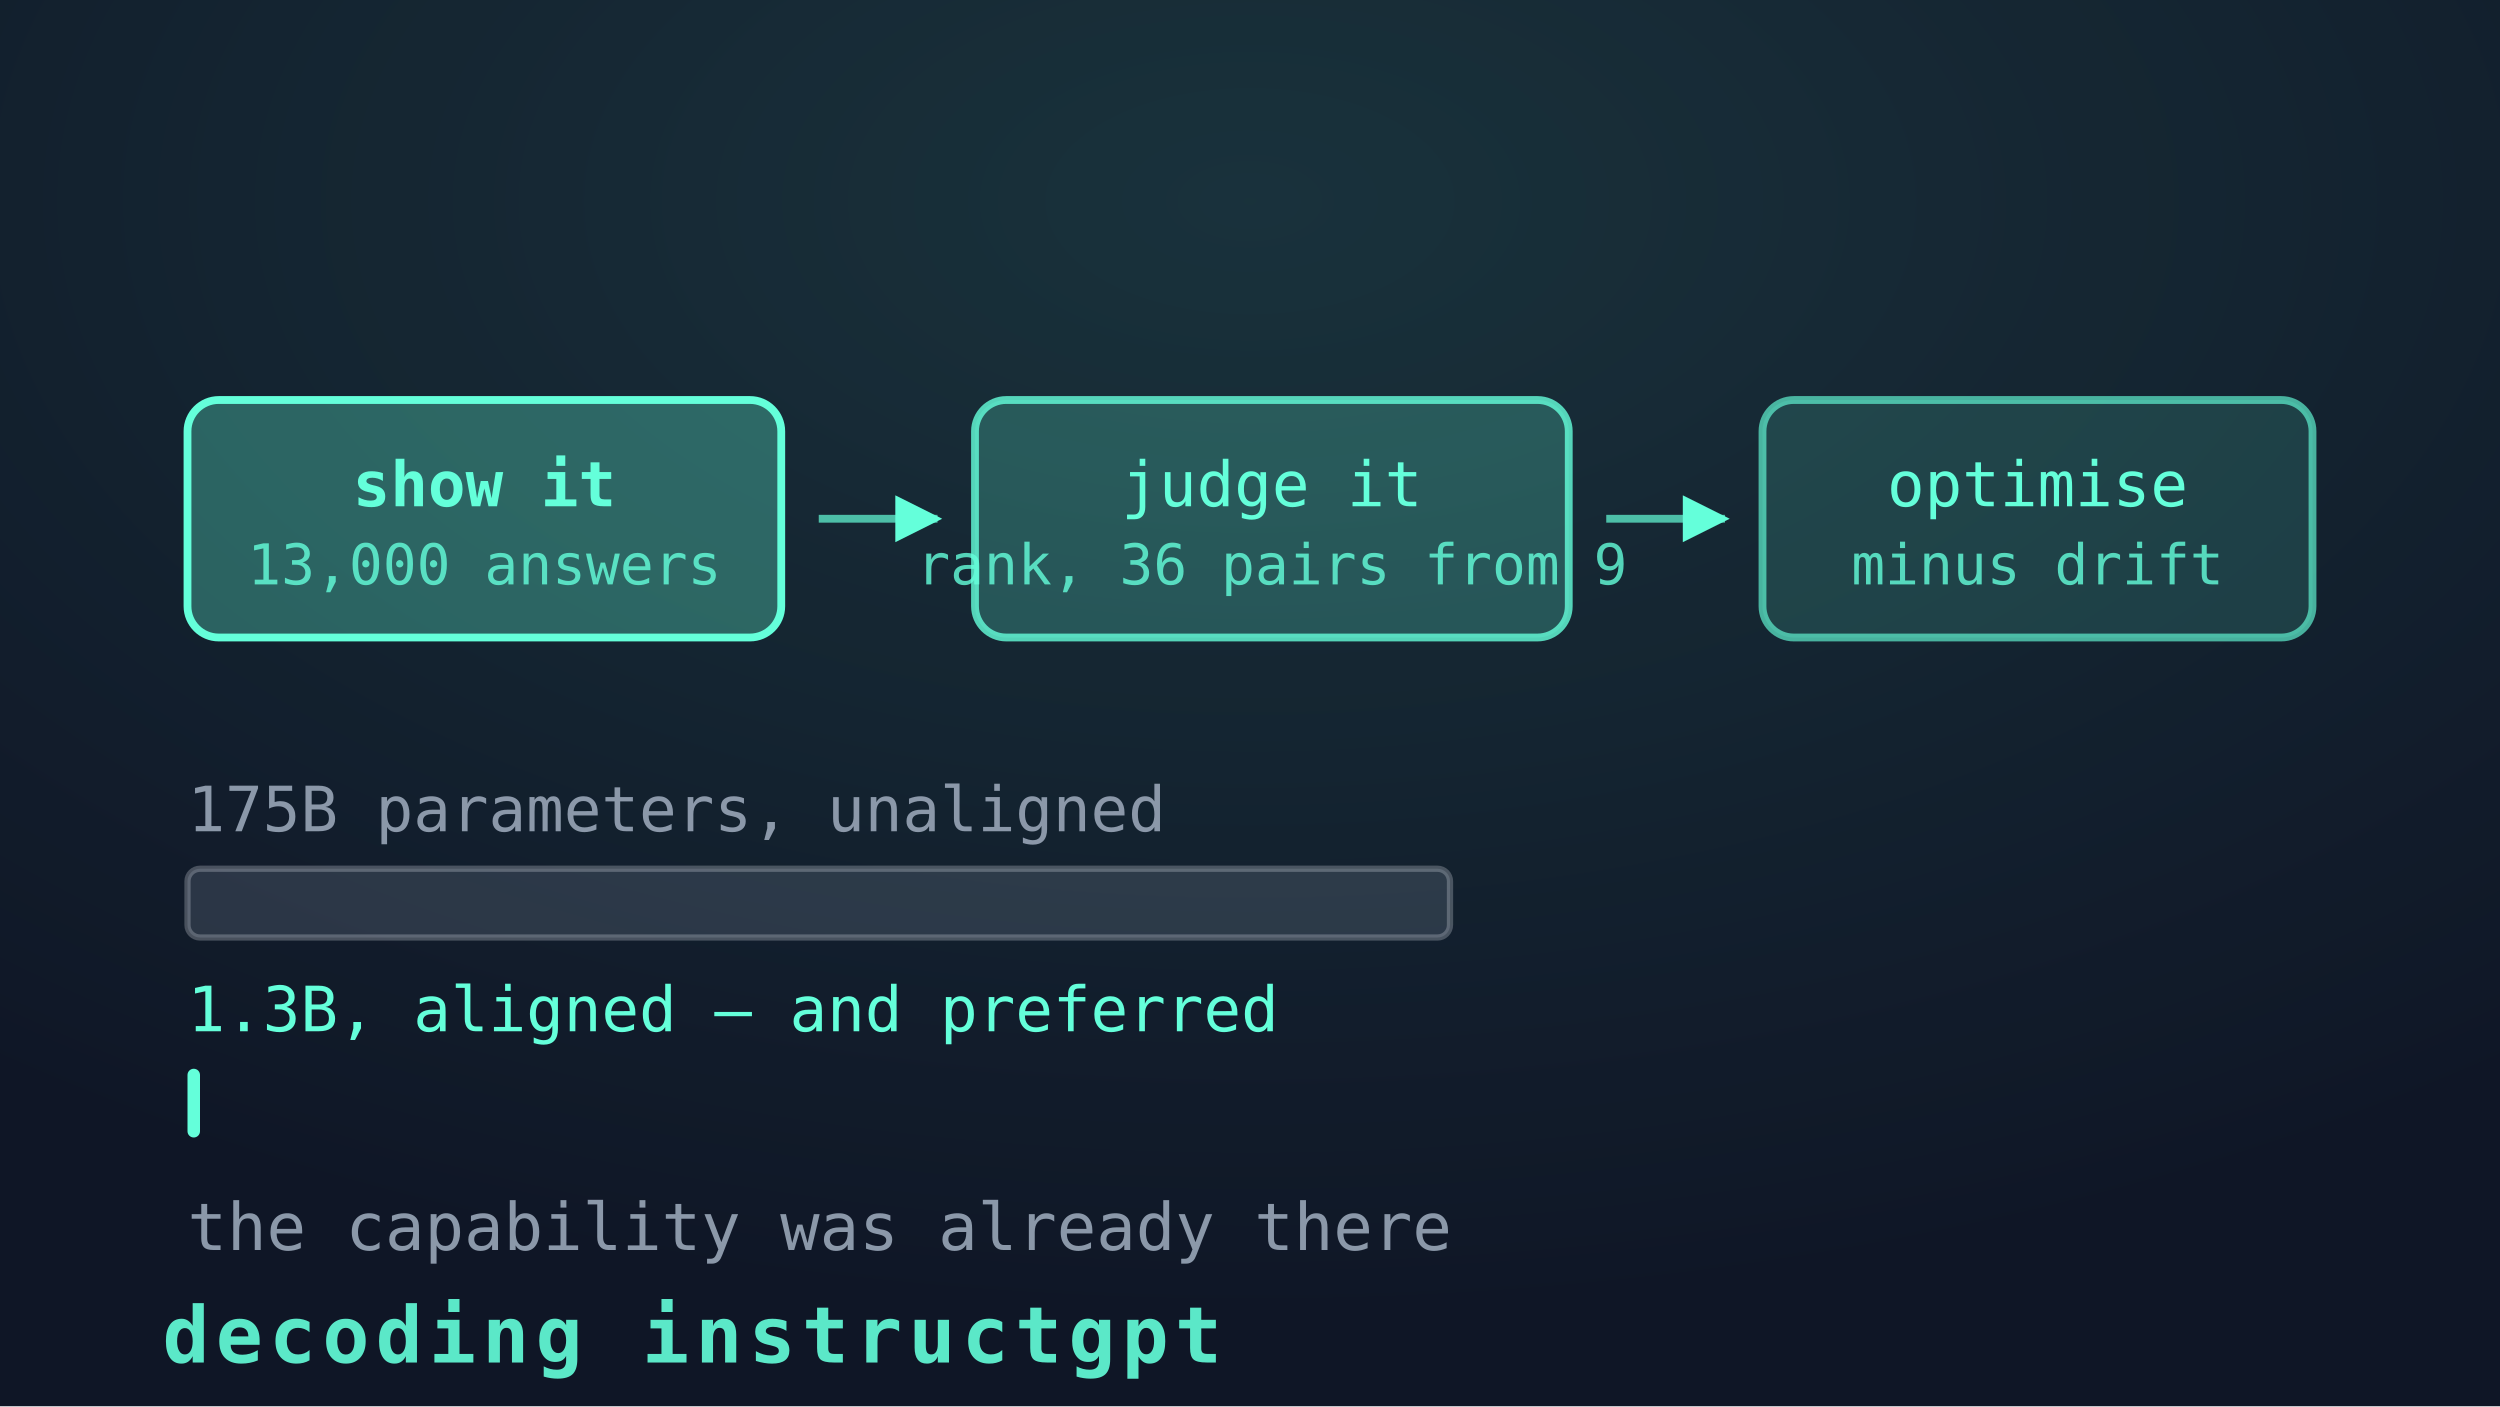
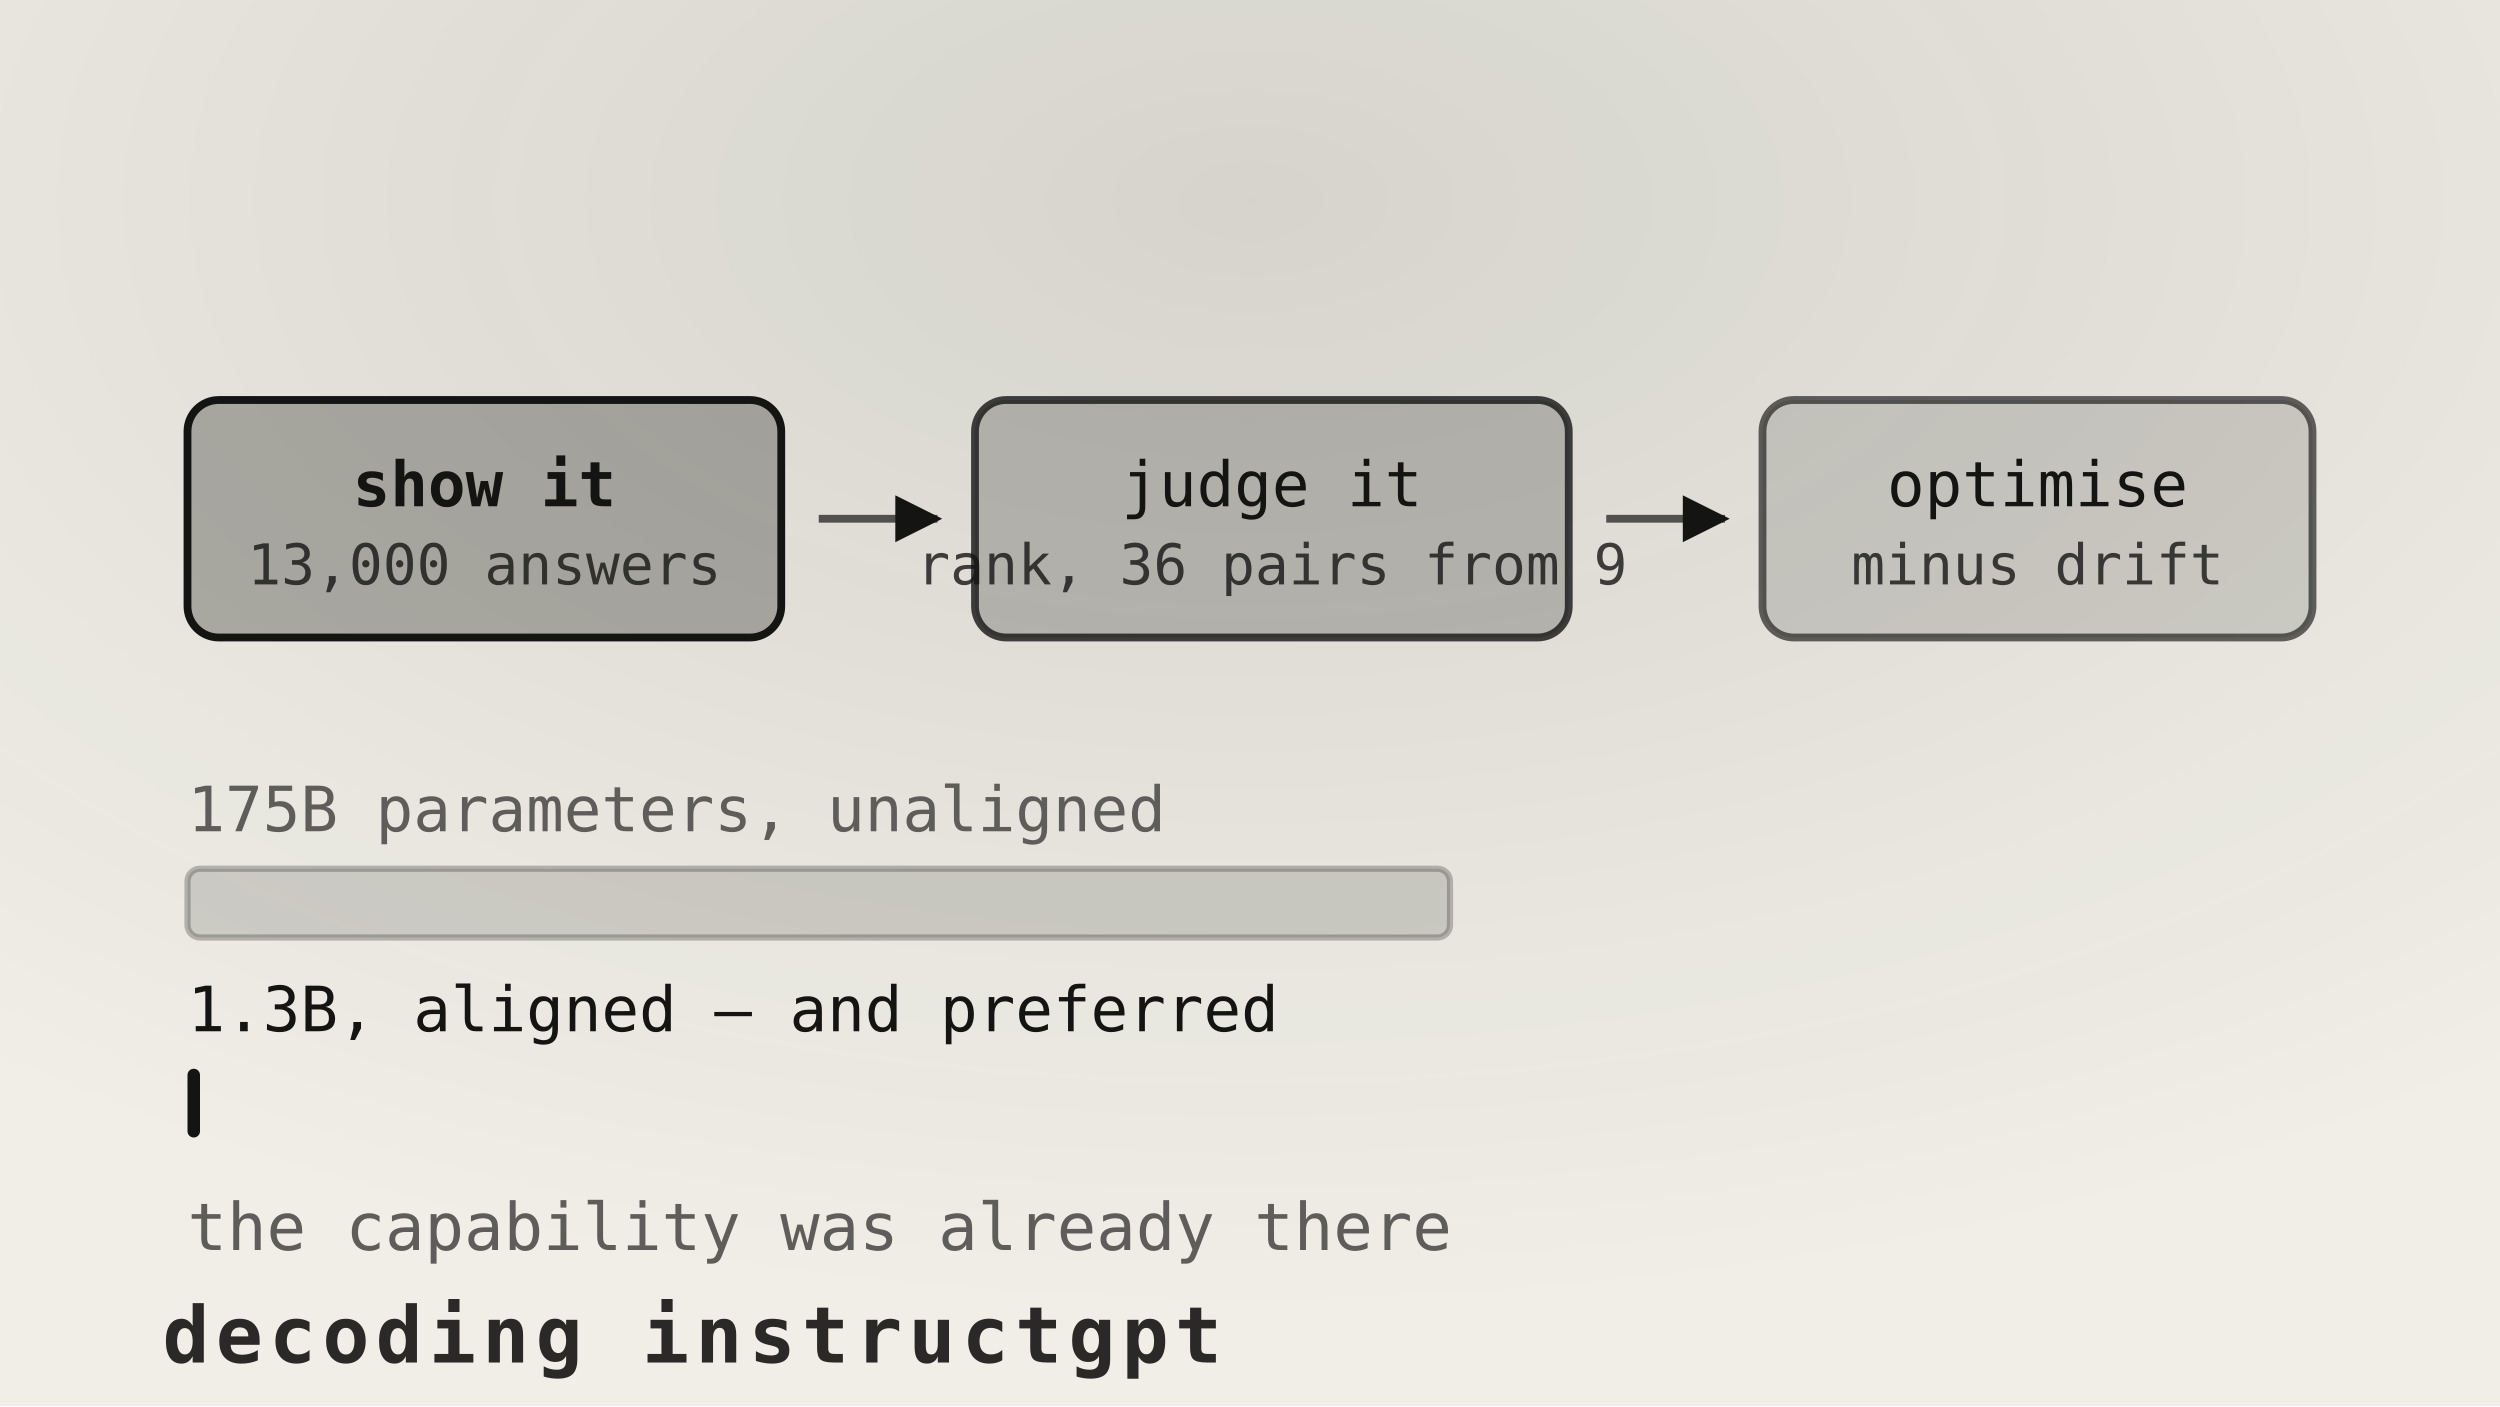
<svg xmlns="http://www.w3.org/2000/svg" viewBox="0 0 800 450" width="800" height="450" role="img" aria-label="InstructGPT: three stages — written demonstrations, a reward model trained on rankings, and reinforcement learning with a drift penalty.">
  <defs>
    <radialGradient id="glow" cx="50%" cy="14%" r="80%">
-       <stop offset="0%" stop-color="#64FFDA" stop-opacity="0.12" />
-       <stop offset="100%" stop-color="#64FFDA" stop-opacity="0" />
+       <stop offset="0%" stop-color="#141413" stop-opacity="0.12" />
+       <stop offset="100%" stop-color="#141413" stop-opacity="0" />
    </radialGradient>
    <marker id="a" viewBox="0 0 10 10" refX="9" refY="5" markerWidth="6" markerHeight="6" orient="auto-start-reverse">
-       <path d="M0 0 L10 5 L0 10 z" fill="#64FFDA" />
+       <path d="M0 0 L10 5 L0 10 z" fill="#141413" />
    </marker>
  </defs>
-   <rect width="800" height="450" fill="#0F1626" />
+   <rect width="800" height="450" fill="#F0EEE6" />
  <rect width="800" height="450" fill="url(#glow)" />
-   <rect x="60" y="128" width="190" height="76" rx="10" fill="#64FFDA" fill-opacity="0.3" stroke="#64FFDA" stroke-width="2.5" />
-   <text x="155" y="162" font-family="ui-monospace, SFMono-Regular, Menlo, Consolas, monospace" font-size="20" fill="#64FFDA" text-anchor="middle" font-weight="600">show it</text>
-   <text x="155" y="187" font-family="ui-monospace, SFMono-Regular, Menlo, Consolas, monospace" font-size="18" fill="#64FFDA" fill-opacity="0.8" text-anchor="middle">13,000 answers</text>
-   <path d="M262 166 H300" stroke="#64FFDA" stroke-opacity="0.7" stroke-width="2.5" marker-end="url(#a)" />
-   <rect x="312" y="128" width="190" height="76" rx="10" fill="#64FFDA" fill-opacity="0.22" stroke="#64FFDA" stroke-opacity="0.8" stroke-width="2.5" />
-   <text x="407" y="162" font-family="ui-monospace, SFMono-Regular, Menlo, Consolas, monospace" font-size="20" fill="#64FFDA" text-anchor="middle">judge it</text>
-   <text x="407" y="187" font-family="ui-monospace, SFMono-Regular, Menlo, Consolas, monospace" font-size="18" fill="#64FFDA" fill-opacity="0.8" text-anchor="middle">rank, 36 pairs from 9</text>
-   <path d="M514 166 H552" stroke="#64FFDA" stroke-opacity="0.7" stroke-width="2.5" marker-end="url(#a)" />
-   <rect x="564" y="128" width="176" height="76" rx="10" fill="#64FFDA" fill-opacity="0.14" stroke="#64FFDA" stroke-opacity="0.65" stroke-width="2.5" />
-   <text x="652" y="162" font-family="ui-monospace, SFMono-Regular, Menlo, Consolas, monospace" font-size="20" fill="#64FFDA" text-anchor="middle">optimise</text>
-   <text x="652" y="187" font-family="ui-monospace, SFMono-Regular, Menlo, Consolas, monospace" font-size="18" fill="#64FFDA" fill-opacity="0.8" text-anchor="middle">minus drift</text>
-   <text x="60" y="266" font-family="ui-monospace, SFMono-Regular, Menlo, Consolas, monospace" font-size="20" fill="#8B98A9">175B parameters, unaligned</text>
-   <rect x="60" y="278" width="404" height="22" rx="4" fill="#8B98A9" fill-opacity="0.22" stroke="rgba(230,237,243,0.26)" stroke-width="2" />
-   <text x="60" y="330" font-family="ui-monospace, SFMono-Regular, Menlo, Consolas, monospace" font-size="20" fill="#64FFDA">1.3B, aligned — and preferred</text>
-   <rect x="60" y="342" width="4" height="22" rx="2" fill="#64FFDA" />
-   <text x="60" y="400" font-family="ui-monospace, SFMono-Regular, Menlo, Consolas, monospace" font-size="21" fill="#8B98A9">the capability was already there</text>
-   <text x="52" y="436" font-family="ui-monospace, SFMono-Regular, Menlo, Consolas, monospace" font-size="25" font-weight="600" letter-spacing="2" fill="#64FFDA" fill-opacity="0.9">decoding instructgpt</text>
+   <rect x="60" y="128" width="190" height="76" rx="10" fill="#141413" fill-opacity="0.3" stroke="#141413" stroke-width="2.5" />
+   <text x="155" y="162" font-family="ui-monospace, SFMono-Regular, Menlo, Consolas, monospace" font-size="20" fill="#141413" text-anchor="middle" font-weight="600">show it</text>
+   <text x="155" y="187" font-family="ui-monospace, SFMono-Regular, Menlo, Consolas, monospace" font-size="18" fill="#141413" fill-opacity="0.8" text-anchor="middle">13,000 answers</text>
+   <path d="M262 166 H300" stroke="#141413" stroke-opacity="0.7" stroke-width="2.5" marker-end="url(#a)" />
+   <rect x="312" y="128" width="190" height="76" rx="10" fill="#141413" fill-opacity="0.22" stroke="#141413" stroke-opacity="0.8" stroke-width="2.5" />
+   <text x="407" y="162" font-family="ui-monospace, SFMono-Regular, Menlo, Consolas, monospace" font-size="20" fill="#141413" text-anchor="middle">judge it</text>
+   <text x="407" y="187" font-family="ui-monospace, SFMono-Regular, Menlo, Consolas, monospace" font-size="18" fill="#141413" fill-opacity="0.8" text-anchor="middle">rank, 36 pairs from 9</text>
+   <path d="M514 166 H552" stroke="#141413" stroke-opacity="0.7" stroke-width="2.5" marker-end="url(#a)" />
+   <rect x="564" y="128" width="176" height="76" rx="10" fill="#141413" fill-opacity="0.14" stroke="#141413" stroke-opacity="0.65" stroke-width="2.5" />
+   <text x="652" y="162" font-family="ui-monospace, SFMono-Regular, Menlo, Consolas, monospace" font-size="20" fill="#141413" text-anchor="middle">optimise</text>
+   <text x="652" y="187" font-family="ui-monospace, SFMono-Regular, Menlo, Consolas, monospace" font-size="18" fill="#141413" fill-opacity="0.8" text-anchor="middle">minus drift</text>
+   <text x="60" y="266" font-family="ui-monospace, SFMono-Regular, Menlo, Consolas, monospace" font-size="20" fill="#5E5D59">175B parameters, unaligned</text>
+   <rect x="60" y="278" width="404" height="22" rx="4" fill="#5E5D59" fill-opacity="0.22" stroke="rgba(20,20,19,0.26)" stroke-width="2" />
+   <text x="60" y="330" font-family="ui-monospace, SFMono-Regular, Menlo, Consolas, monospace" font-size="20" fill="#141413">1.3B, aligned — and preferred</text>
+   <rect x="60" y="342" width="4" height="22" rx="2" fill="#141413" />
+   <text x="60" y="400" font-family="ui-monospace, SFMono-Regular, Menlo, Consolas, monospace" font-size="21" fill="#5E5D59">the capability was already there</text>
+   <text x="52" y="436" font-family="ui-monospace, SFMono-Regular, Menlo, Consolas, monospace" font-size="25" font-weight="600" letter-spacing="2" fill="#141413" fill-opacity="0.9">decoding instructgpt</text>
</svg>
